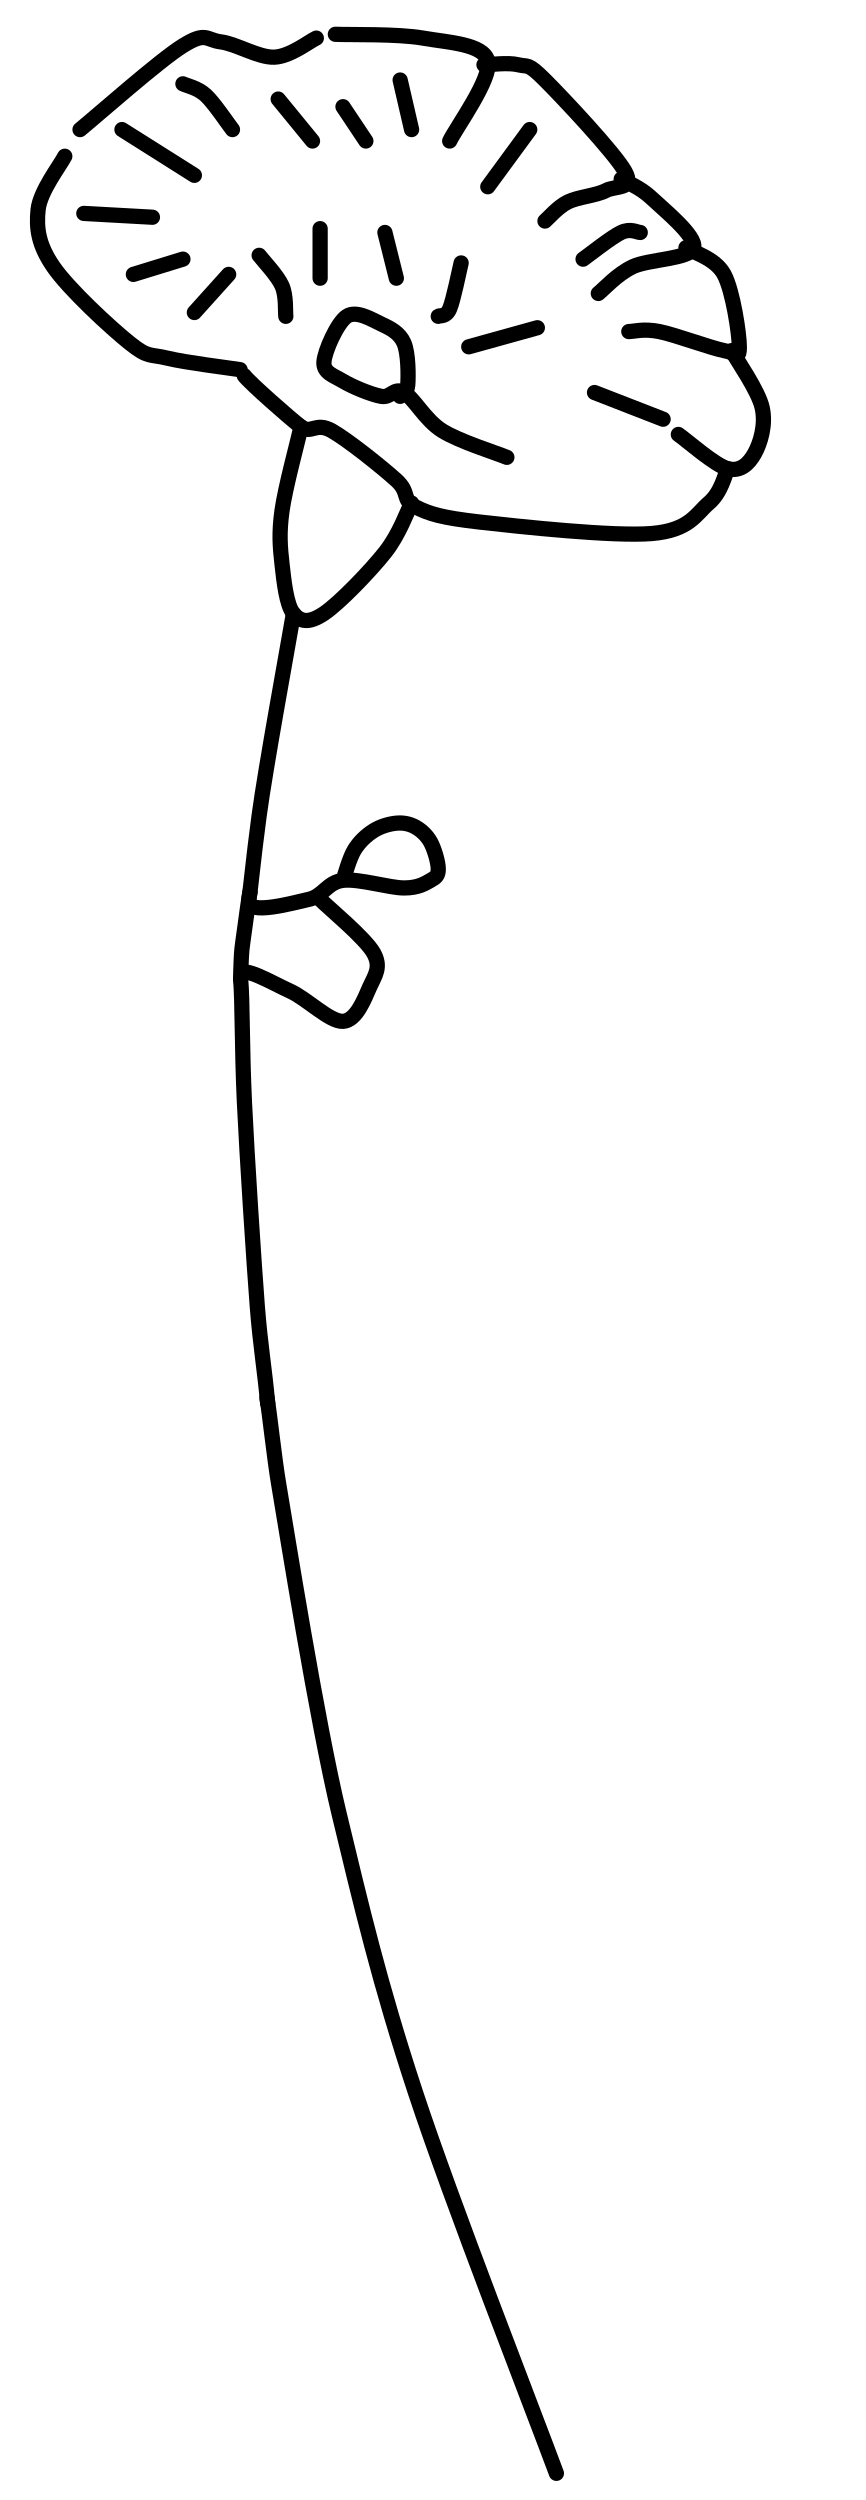
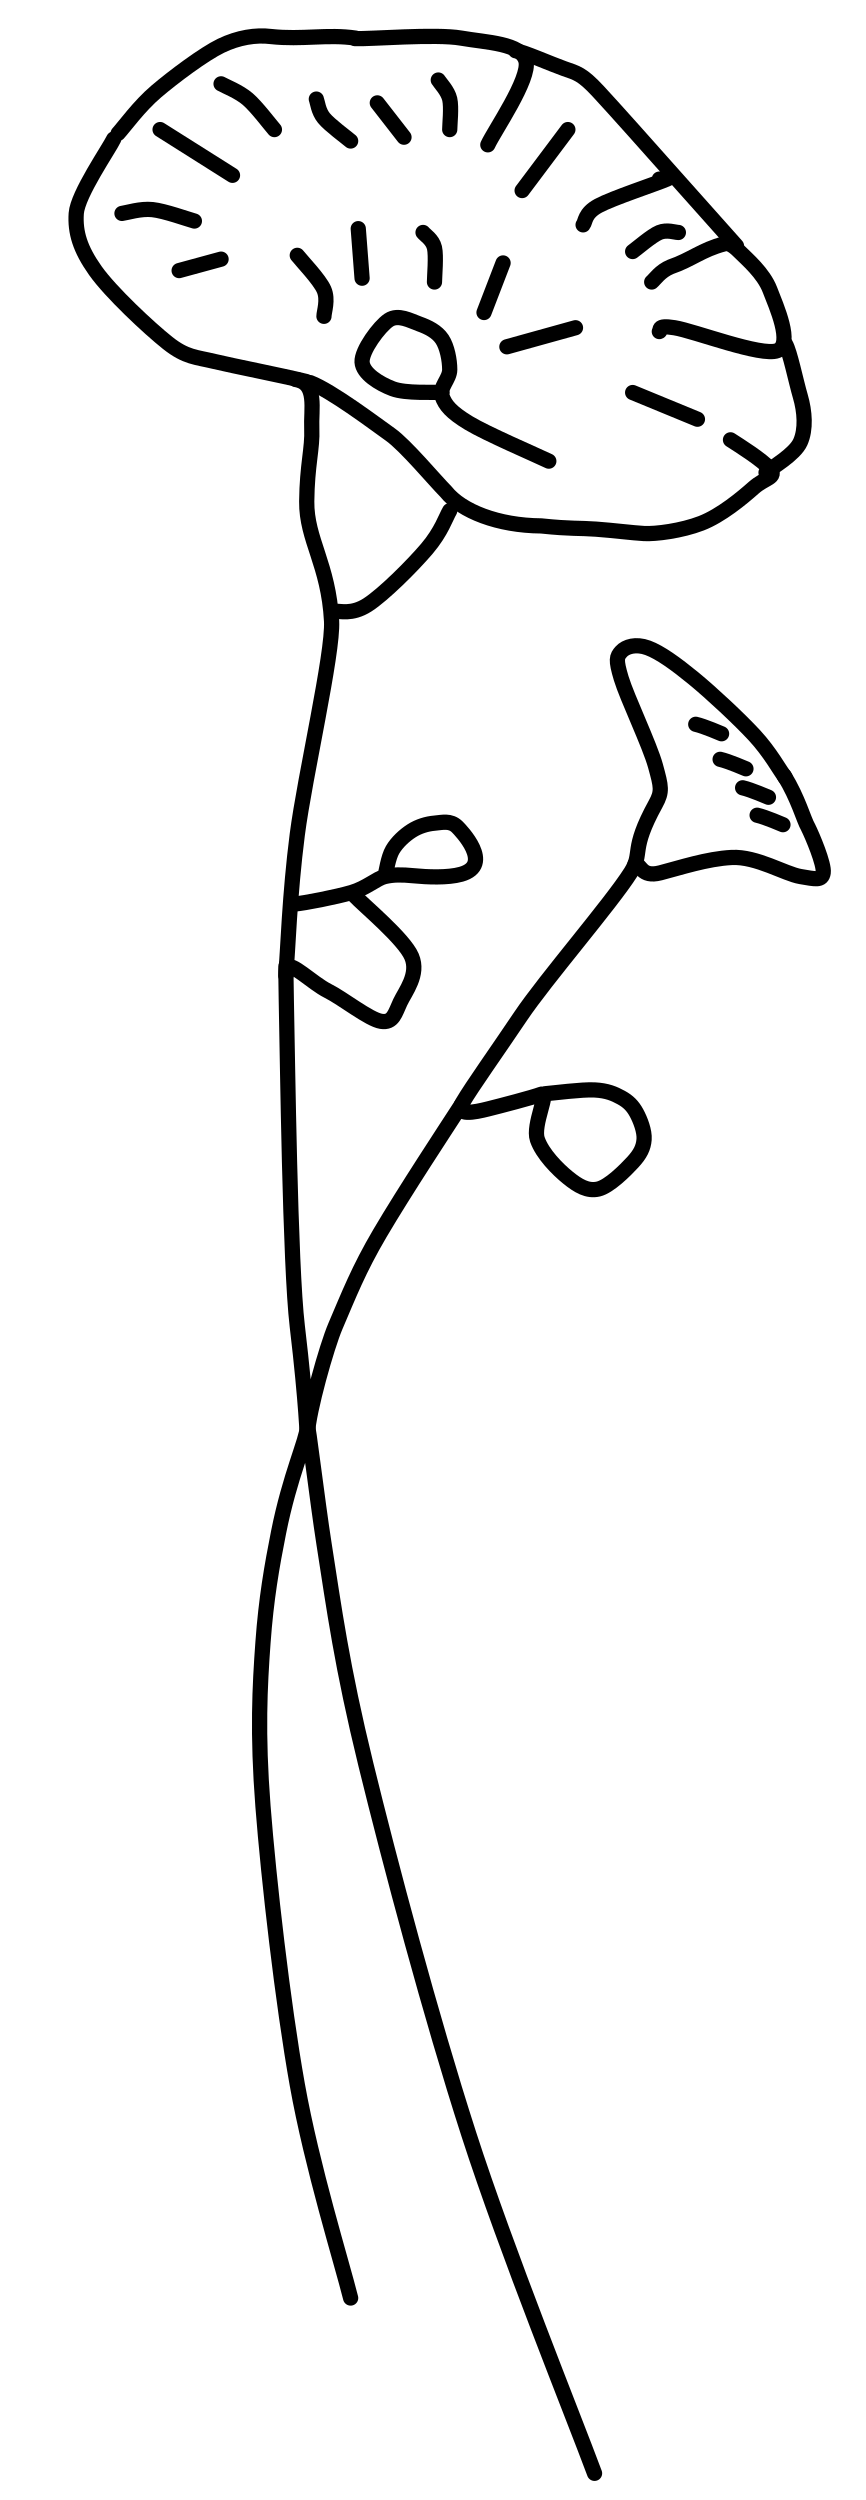
- <svg xmlns="http://www.w3.org/2000/svg" viewBox="0 0 227 656" width="227" height="656" version="1.1" id="svg35">
-   <defs id="defs35" />
-   <path d="M88.00,9.00 C91.83,9.17 104.33,8.83 111.00,10.00 C117.67,11.17 126.83,11.50 128.00,16.00 C129.17,20.50 119.67,33.50 118.00,37.00" fill="none" stroke="black" stroke-width="6.00" stroke-linecap="round" stroke-linejoin="round" id="path1" style="stroke-width:4;stroke-dasharray:none" />
-   <path d="M83.00,10.00 C81.17,10.83 76.17,14.83 72.00,15.00 C67.83,15.17 62.00,11.50 58.00,11.00 C54.00,10.50 54.17,8.17 48.00,12.00 C41.83,15.83 25.50,30.33 21.00,34.00" fill="none" stroke="black" stroke-width="6.00" stroke-linecap="round" stroke-linejoin="round" id="path2" style="stroke-width:4;stroke-dasharray:none" />
-   <path d="M105.00,21.00 L108.00,34.00" fill="none" stroke="black" stroke-width="3.41" stroke-linecap="round" stroke-linejoin="round" id="path3" style="stroke-width:4;stroke-dasharray:none" />
-   <path d="M48.00,22.00 C49.00,22.50 51.83,23.00 54.00,25.00 C56.17,27.00 59.83,32.50 61.00,34.00" fill="none" stroke="black" stroke-width="2.83" stroke-linecap="round" stroke-linejoin="round" id="path4" style="stroke-width:4;stroke-dasharray:none" />
-   <path d="M73.00,26.00 L82.00,37.00" fill="none" stroke="black" stroke-width="2.83" stroke-linecap="round" stroke-linejoin="round" id="path5" style="stroke-width:4;stroke-dasharray:none" />
-   <path d="M90.00,28.00 L96.00,37.00" fill="none" stroke="black" stroke-width="2.83" stroke-linecap="round" stroke-linejoin="round" id="path6" style="stroke-width:4;stroke-dasharray:none" />
-   <path d="M32.00,34.00 L51.00,46.00" fill="none" stroke="black" stroke-width="2.83" stroke-linecap="round" stroke-linejoin="round" id="path7" style="stroke-width:4;stroke-dasharray:none" />
-   <path d="M139.00,34.00 L128.00,49.00" fill="none" stroke="black" stroke-width="2.83" stroke-linecap="round" stroke-linejoin="round" id="path8" style="stroke-width:4;stroke-dasharray:none" />
-   <path d="M17.00,41.00 C15.83,43.33 10.50,50.17 10.00,55.00 C9.50,59.83 10.00,64.17 14.00,70.00 C18.00,75.83 29.00,86.00 34.00,90.00 C39.00,94.00 39.17,92.83 44.00,94.00 C48.83,95.17 59.83,96.50 63.00,97.00" fill="none" stroke="black" stroke-width="5.66" stroke-linecap="round" stroke-linejoin="round" id="path9" style="stroke-width:4;stroke-dasharray:none" />
-   <path d="M22.00,56.00 L40.00,57.00" fill="none" stroke="black" stroke-width="2.00" stroke-linecap="round" stroke-linejoin="round" id="path10" style="stroke-width:4;stroke-dasharray:none" />
-   <path d="M143.00,58.00 C144.00,57.17 146.33,54.33 149.00,53.00 C151.67,51.67 156.50,51.33 159.00,50.00 C161.50,48.67 166.67,49.83 164.00,45.00 C161.33,40.17 147.67,25.67 143.00,21.00 C138.33,16.33 138.67,17.67 136.00,17.00 C133.33,16.33 128.50,17.00 127.00,17.00" fill="none" stroke="black" stroke-width="6.16" stroke-linecap="round" stroke-linejoin="round" id="path11" style="stroke-width:4;stroke-dasharray:none" />
-   <path d="M84.00,60.00 L84.00,73.00" fill="none" stroke="black" stroke-width="2.00" stroke-linecap="round" stroke-linejoin="round" id="path12" style="stroke-width:4;stroke-dasharray:none" />
-   <path d="M101.00,61.00 L104.00,73.00" fill="none" stroke="black" stroke-width="2.83" stroke-linecap="round" stroke-linejoin="round" id="path13" style="stroke-width:4;stroke-dasharray:none" />
-   <path d="M168.00,61.00 C167.17,61.00 165.50,59.83 163.00,61.00 C160.50,62.17 154.67,66.83 153.00,68.00" fill="none" stroke="black" stroke-width="2.83" stroke-linecap="round" stroke-linejoin="round" id="path14" style="stroke-width:4;stroke-dasharray:none" />
-   <path d="M68.00,67.00 C69.00,68.33 72.83,72.33 74.00,75.00 C75.17,77.67 74.83,81.67 75.00,83.00" fill="none" stroke="black" stroke-width="2.83" stroke-linecap="round" stroke-linejoin="round" id="path15" style="stroke-width:4;stroke-dasharray:none" />
-   <path d="M48.00,68.00 L35.00,72.00" fill="none" stroke="black" stroke-width="2.83" stroke-linecap="round" stroke-linejoin="round" id="path16" style="stroke-width:4;stroke-dasharray:none" />
-   <path d="M121.00,69.00 C120.50,71.00 119.00,78.67 118.00,81.00 C117.00,83.33 115.50,82.67 115.00,83.00" fill="none" stroke="black" stroke-width="2.41" stroke-linecap="round" stroke-linejoin="round" id="path17" style="stroke-width:4;stroke-dasharray:none" />
-   <path d="M60.00,72.00 L51.00,82.00" fill="none" stroke="black" stroke-width="2.83" stroke-linecap="round" stroke-linejoin="round" id="path18" style="stroke-width:4;stroke-dasharray:none" />
-   <path d="M157.00,77.00 C158.50,75.83 161.83,72.00 166.00,70.00 C170.17,68.00 181.17,68.00 182.00,65.00 C182.83,62.00 174.17,55.00 171.00,52.00 C167.83,49.00 164.33,47.83 163.00,47.00" fill="none" stroke="black" stroke-width="7.21" stroke-linecap="round" stroke-linejoin="round" id="path19" style="stroke-width:4;stroke-dasharray:none" />
-   <path d="M141.00,86.00 L123.00,91.00" fill="none" stroke="black" stroke-width="2.83" stroke-linecap="round" stroke-linejoin="round" id="path20" style="stroke-width:4;stroke-dasharray:none" />
-   <path d="M165.00,87.00 C166.33,87.00 168.83,86.17 173.00,87.00 C177.17,87.83 186.50,91.33 190.00,92.00 C193.50,92.67 194.00,94.33 194.00,91.00 C194.00,87.67 192.33,76.33 190.00,72.00 C187.67,67.67 181.67,66.17 180.00,65.00" fill="none" stroke="black" stroke-width="5.66" stroke-linecap="round" stroke-linejoin="round" id="path21" style="stroke-width:4;stroke-dasharray:none" />
-   <path d="M 64.09,98.561 C 65.42,100.391 76.33,110 79,112 c 2.67,2 3.83,-1.33 8,1 4.17,2.33 13.33,9.67 17,13 3.67,3.33 1.33,5.17 5,7 3.67,1.83 6.67,2.83 17,4 10.33,1.17 35,3.83 45,3 10,-0.83 11.67,-5.17 15,-8 3.33,-2.83 4.17,-7.5 5,-9" fill="none" stroke="#000000" stroke-width="6.32" stroke-linecap="round" stroke-linejoin="round" id="path22" style="stroke-width:4;stroke-dasharray:none" />
-   <path d="M156.00,103.00 L174.00,110.00" fill="none" stroke="black" stroke-width="2.83" stroke-linecap="round" stroke-linejoin="round" id="path23" style="stroke-width:4;stroke-dasharray:none" />
-   <path d="M178.00,114.00 C180.17,115.50 187.67,122.17 191.00,123.00 C194.33,123.83 196.50,121.67 198.00,119.00 C199.50,116.33 201.00,111.50 200.00,107.00 C199.00,102.50 193.33,94.50 192.00,92.00" fill="none" stroke="black" stroke-width="6.32" stroke-linecap="round" stroke-linejoin="round" id="path24" style="stroke-width:4;stroke-dasharray:none" />
-   <path d="M133.00,120.00 C130.17,118.83 120.50,115.83 116.00,113.00 C111.50,110.17 108.67,104.50 106.00,103.00 C103.33,101.50 102.67,104.50 100.00,104.00 C97.33,103.50 92.50,101.50 90.00,100.00 C87.50,98.50 84.83,97.83 85.00,95.00 C85.17,92.17 88.50,84.67 91.00,83.00 C93.50,81.33 97.50,83.83 100.00,85.00 C102.50,86.17 104.83,87.33 106.00,90.00 C107.17,92.67 107.17,98.67 107.00,101.00 C106.83,103.33 105.33,103.50 105.00,104.00" fill="none" stroke="black" stroke-width="6.00" stroke-linecap="round" stroke-linejoin="round" id="path25" style="stroke-width:4;stroke-dasharray:none" />
-   <path d="m 70.063,366.837 c 0.663,3.897 1.962,16.06 3.022,22.328 C 75.289,402.196 83.17,451.83 89,476 c 5.83,24.17 10.5,44.17 20,73 9.5,28.83 30.83,83.33 37,100" fill="none" stroke="#000000" stroke-width="4.47" stroke-linecap="round" stroke-linejoin="round" id="path28" style="stroke-width:4;stroke-dasharray:none" />
-   <path d="M79.00,112.00 C78.17,115.67 74.83,128.00 74.00,134.00 C73.17,140.00 73.50,143.50 74.00,148.00 C74.50,152.50 75.17,158.83 77.00,161.00 C78.83,163.17 81.00,163.67 85.00,161.00 C89.00,158.33 97.17,149.83 101.00,145.00 C104.83,140.17 106.83,134.17 108.00,132.00" fill="none" stroke="black" stroke-width="4.47" stroke-linecap="round" stroke-linejoin="round" id="path29" style="stroke-width:4;stroke-dasharray:none" />
-   <path d="m 77,161 c -1.5,8.83 -7.33,40.5 -9,53 -1.67,12.5 -2.02,17.611 -2.724,22.216 C 64.631,240.43 77.17,236.83 81,236 c 3.83,-0.83 4.83,-4.5 9,-5 4.17,-0.5 12.17,2 16,2 3.83,0 5.5,-1.17 7,-2 1.5,-0.83 2,-1.33 2,-3 0,-1.67 -1,-5.17 -2,-7 -1,-1.83 -2.5,-3.17 -4,-4 -1.5,-0.83 -3.17,-1.17 -5,-1 -1.83,0.17 -4.17,0.83 -6,2 -1.83,1.17 -3.67,2.83 -5,5 -1.33,2.17 -2.5,6.67 -3,8" fill="none" stroke="#000000" stroke-width="6.00" stroke-linecap="round" stroke-linejoin="round" id="path30" style="stroke-width:4;stroke-dasharray:none" />
-   <path d="m 84,236 c 2.33,2.33 11.83,10.17 14,14 2.17,3.83 0.33,6 -1,9 -1.33,3 -3.5,8.83 -7,9 -3.5,0.17 -9.5,-6 -14,-8 -4.5,-2 -12.823,-7.066 -12.856,-3.928 -0.037,3.412 0.03,-4.04 0.353,-7.144 0.105,-1.009 0.396,-2.998 0.661,-4.913 0.568,-4.098 1.136,-8.598 1.476,-9.961" fill="none" stroke="#000000" stroke-width="8.00" stroke-linecap="round" stroke-linejoin="round" id="path33" style="stroke-width:4;stroke-dasharray:none" />
-   <path d="m 63.144,257 c 0.5,5.33 0.318,17.814 0.988,32.144 0.67,14.33 2.546,42.881 3.376,53.551 0.83,10.67 1.908,16.285 2.73,25.546" fill="none" stroke="#000000" stroke-width="6.32" stroke-linecap="round" stroke-linejoin="round" id="path34" style="stroke-width:4;stroke-dasharray:none" />
+ <svg xmlns="http://www.w3.org/2000/svg" viewBox="0 0 227 656" width="227" height="656" version="1.1" id="svg33">
+   <defs id="defs33" />
+   <path d="M 93.201,10.131 C 97.031,10.301 114.337,8.83 121.007,10 c 6.67,1.17 15.83,1.33 17,6 1.17,4.67 -8.33,18.33 -10,22" fill="none" stroke="#000000" stroke-width="6.00" stroke-linecap="round" stroke-linejoin="round" id="path1" style="stroke-width:4;stroke-dasharray:none" />
+   <path d="m 93.29,10 c -7.353,-1.099 -14,0.482 -22.173,-0.413 -4,-0.5 -8.61,0.243 -13.11,2.413 -4.5,2.17 -12.5,8.17 -17,12 -4.5,3.83 -8.33,9.17 -10,11" fill="none" stroke="#000000" stroke-width="6.00" stroke-linecap="round" stroke-linejoin="round" id="path2" style="stroke-width:4;stroke-dasharray:none" />
+   <path d="m 115.007,21 c 0.5,0.83 2.5,2.83 3,5 0.5,2.17 0,6.67 0,8" fill="none" stroke="#000000" stroke-width="3.41" stroke-linecap="round" stroke-linejoin="round" id="path3" style="stroke-width:4;stroke-dasharray:none" />
+   <path d="m 58.007,22 c 1.17,0.67 4.67,2 7,4 2.33,2 5.83,6.67 7,8" fill="none" stroke="#000000" stroke-width="2.83" stroke-linecap="round" stroke-linejoin="round" id="path4" style="stroke-width:4;stroke-dasharray:none" />
+   <path d="m 83.007,26 c 0.33,0.83 0.5,3.17 2,5 1.5,1.83 5.83,5 7,6" fill="none" stroke="#000000" stroke-width="2.83" stroke-linecap="round" stroke-linejoin="round" id="path5" style="stroke-width:4;stroke-dasharray:none" />
+   <path d="M 99.007,27 106.007,36" fill="none" stroke="#000000" stroke-width="2.83" stroke-linecap="round" stroke-linejoin="round" id="path6" style="stroke-width:4;stroke-dasharray:none" />
+   <path d="m 149.007,34 -12,16" fill="none" stroke="#000000" stroke-width="2.83" stroke-linecap="round" stroke-linejoin="round" id="path7" style="stroke-width:4;stroke-dasharray:none" />
+   <path d="m 42.007,34 19,12" fill="none" stroke="#000000" stroke-width="2.83" stroke-linecap="round" stroke-linejoin="round" id="path8" style="stroke-width:4;stroke-dasharray:none" />
+   <path d="m 29.834,36.477 c -1.17,2.5 -9.497,14.523 -9.827,19.523 -0.33,5 1,9.33 5,15 4,5.67 14.17,15.17 19,19 4.83,3.83 7.431,3.678 12.261,4.848 4.83,1.17 17.526,3.631 24.088,5.261" fill="none" stroke="#000000" stroke-width="5.66" stroke-linecap="round" stroke-linejoin="round" id="path9" style="stroke-width:4;stroke-dasharray:none" />
+   <path d="m 32.007,56 c 1.33,-0.17 4.83,-1.33 8,-1 3.17,0.33 9.17,2.5 11,3" fill="none" stroke="#000000" stroke-width="2.00" stroke-linecap="round" stroke-linejoin="round" id="path10" style="stroke-width:4;stroke-dasharray:none" />
+   <path d="m 153.007,59 c 0.67,-0.83 0.33,-3 4,-5 3.67,-2 15.33,-5.83 18,-7 2.67,-1.17 -1.67,0 -2,0" fill="none" stroke="#000000" stroke-width="2.83" stroke-linecap="round" stroke-linejoin="round" id="path11" style="stroke-width:4;stroke-dasharray:none" />
+   <path d="m 94.007,60 1,13" fill="none" stroke="#000000" stroke-width="2.41" stroke-linecap="round" stroke-linejoin="round" id="path12" style="stroke-width:4;stroke-dasharray:none" />
+   <path d="m 178.007,61 c -0.83,0 -3,-0.83 -5,0 -2,0.83 -5.83,4.17 -7,5" fill="none" stroke="#000000" stroke-width="2.83" stroke-linecap="round" stroke-linejoin="round" id="path13" style="stroke-width:4;stroke-dasharray:none" />
+   <path d="m 111.007,61 c 0.5,0.67 2.5,1.83 3,4 0.5,2.17 0,7.5 0,9" fill="none" stroke="#000000" stroke-width="2.83" stroke-linecap="round" stroke-linejoin="round" id="path14" style="stroke-width:4;stroke-dasharray:none" />
+   <path d="m 78.007,67 c 1.17,1.5 5.83,6.33 7,9 1.17,2.67 0,5.83 0,7" fill="none" stroke="#000000" stroke-width="2.83" stroke-linecap="round" stroke-linejoin="round" id="path15" style="stroke-width:4;stroke-dasharray:none" />
+   <path d="m 58.007,68 -11,3" fill="none" stroke="#000000" stroke-width="2.83" stroke-linecap="round" stroke-linejoin="round" id="path16" style="stroke-width:4;stroke-dasharray:none" />
+   <path d="m 132.007,69 -5,13" fill="none" stroke="#000000" stroke-width="2.83" stroke-linecap="round" stroke-linejoin="round" id="path17" style="stroke-width:4;stroke-dasharray:none" />
+   <path d="m 171.007,74 c 0.83,-0.67 2.17,-2.83 5,-4 5.329,-1.822 8.177,-4.481 14,-6 0.982,-0.256 2,0 4,2 2,2 6.33,5.67 8,10 1.67,4.33 6.17,14.33 2,16 -4.17,1.67 -21.83,-5.17 -27,-6 -5.17,-0.83 -3.33,0.83 -4,1" fill="none" stroke="#000000" stroke-width="5.66" stroke-linecap="round" stroke-linejoin="round" id="path18" style="stroke-width:4;stroke-dasharray:none" />
+   <path d="m 151.007,86 -18,5" fill="none" stroke="#000000" stroke-width="2.83" stroke-linecap="round" stroke-linejoin="round" id="path19" style="stroke-width:4;stroke-dasharray:none" />
+   <path d="m 77.615,99.587 c 5.74,0.982 3.956,7.673 4.194,12.979 0.227,5.046 -1.23,9.432 -1.325,19 -0.1,10.055 5.728,16.468 6.523,31.435 0.45,8.473 -7,40.5 -9,56 -2,15.5 -2.5,30.83 -3,37" fill="none" stroke="#000000" stroke-width="6.00" stroke-linecap="round" stroke-linejoin="round" id="path20" style="stroke-width:4;stroke-dasharray:none" />
+   <path d="m 166.007,103 17,7" fill="none" stroke="#000000" stroke-width="2.83" stroke-linecap="round" stroke-linejoin="round" id="path21" style="stroke-width:4;stroke-dasharray:none" />
+   <path d="m 191.682,115.413 c 2.33,1.5 8.325,5.257 10.325,7.587 2,2.33 -1.261,2.33 -4.261,5 -3,2.67 -8.569,7.304 -13.739,9.304 -5.17,2 -12,2.866 -15,2.696 -3,-0.17 -8.111,-0.822 -12.611,-1.152 -4.5,-0.33 -6.389,-0.018 -14.389,-0.848 -11.276,-0.082 -20.917,-3.86 -25,-9 -2.83,-2.83 -10.587,-12.149 -14.587,-14.979 -4,-2.83 -15.329,-11.415 -21.003,-13.611" fill="none" stroke="#000000" stroke-width="6.32" stroke-linecap="round" stroke-linejoin="round" id="path22" style="stroke-width:4;stroke-dasharray:none" />
+   <path d="m 144.007,121 c -3.5,-1.67 -16.33,-7.17 -21,-10 -4.67,-2.83 -6.17,-4.67 -7,-7 -0.83,-2.33 2,-4.5 2,-7 0,-2.5 -0.67,-6 -2,-8 -1.33,-2 -3.67,-3.17 -6,-4 -2.33,-0.83 -5.5,-2.67 -8,-1 -2.5,1.67 -7.17,8 -7,11 0.17,3 4.5,5.67 8,7 3.5,1.33 10.83,0.83 13,1" fill="none" stroke="#000000" stroke-width="4.47" stroke-linecap="round" stroke-linejoin="round" id="path23" style="stroke-width:4;stroke-dasharray:none" />
+   <path d="m 205.445,216.396 c 0,0 -4.617,-2.002 -6.774,-2.48 m 2.968,-4.717 c 0,0 -4.617,-2.002 -6.774,-2.48 m 0.869,-4.989 c 0,0 -4.617,-2.002 -6.774,-2.48 m 0.379,-6.714 c 0,0 -4.617,-2.002 -6.774,-2.48" fill="none" stroke="#000000" stroke-width="4.00" stroke-linecap="round" stroke-linejoin="round" id="path24" style="stroke-width:4;stroke-dasharray:none" />
+   <path d="m 92.007,603 c -2.33,-9.33 -10.17,-34.5 -14,-56 -3.83,-21.5 -7.5,-53.67 -9,-73 -1.5,-19.33 -0.83,-31.5 0,-43 0.83,-11.5 2.331,-20.038 4.083,-28.871 2.949,-14.869 7.441,-24.365 7.575,-27.758 0.072,-1.829 2.642,19.762 4.342,30.629 2.67,17.066 4.67,32.17 11,58 6.33,25.83 17,66 27,97 10,31 27.5,74.17 33,89" fill="none" stroke="#000000" stroke-width="4.47" stroke-linecap="round" stroke-linejoin="round" id="path25" style="stroke-width:4;stroke-dasharray:none" />
+   <path d="m 193.247,64.523 c -2.83,-3.17 -11.931,-13.371 -17.261,-19.371 C 170.656,39.152 161.337,28.67 157.007,24 c -4.33,-4.67 -5.67,-4.83 -9,-6 -3.33,-1.17 -10.866,-4.505 -12.696,-4.675" fill="none" stroke="#000000" stroke-width="7.21" stroke-linecap="round" stroke-linejoin="round" id="path26" style="stroke-width:4;stroke-dasharray:none" />
+   <path d="m 206.117,90.304 c 1.17,2 2.72,9.696 3.89,13.696 1.17,4 1.5,8.67 0,12 -1.5,3.33 -7.5,6.67 -9,8" fill="none" stroke="#000000" stroke-width="6.32" stroke-linecap="round" stroke-linejoin="round" id="path27" style="stroke-width:4;stroke-dasharray:none" />
+   <path d="m 118.007,134 c -1,1.67 -2.17,5.5 -6,10 -3.83,4.5 -11.417,12.069 -15.587,14.739 -4.17,2.67 -7.235,1.515 -8.565,1.685" fill="none" stroke="#000000" stroke-width="7.21" stroke-linecap="round" stroke-linejoin="round" id="path28" style="stroke-width:4;stroke-dasharray:none" />
+   <path d="m 206.007,204 c -1.33,-1.83 -4,-6.67 -8,-11 -4,-4.33 -11.33,-11.17 -16,-15 -4.67,-3.83 -8.83,-6.83 -12,-8 -3.17,-1.17 -5.83,-0.33 -7,1 -1.17,1.33 -1.5,2 0,7 1.5,5 7.5,17.5 9,23 1.5,5.5 1.83,6.67 0,10 -6.752,12.287 -3.202,12.709 -6.488,17.901 -5.17,8.17 -22.369,28.037 -28.869,37.707 -6.5,9.67 -12.685,18.319 -15.293,22.743 -2.164,3.672 3.32,2.479 6.65,1.649 3.33,-0.83 11.779,-3.032 13.949,-3.851 2.381,-0.898 -2.279,8.021 -0.949,11.851 1.33,3.83 5.33,7.83 8,10 2.67,2.17 5.17,3.67 8,3 2.83,-0.67 7,-4.83 9,-7 2,-2.17 2.83,-3.83 3,-6 0.17,-2.17 -1,-5.17 -2,-7 -1,-1.83 -2.17,-3 -4,-4 -1.83,-1 -3.67,-1.83 -7,-2 -3.33,-0.17 -10.83,0.83 -13,1" fill="none" stroke="#000000" stroke-width="6.00" stroke-linecap="round" stroke-linejoin="round" id="path29" style="stroke-width:4;stroke-dasharray:none" />
+   <path d="m 205.777,203.551 c 3.684,5.987 5.136,11.604 6.23,13.449 1.17,2.33 4.33,9.83 4,12 -0.33,2.17 -2,1.67 -6,1 -4,-0.67 -11.5,-5.33 -18,-5 -6.5,0.33 -13.569,2.702 -18.739,4.032 -5.17,1.33 -4.977,-2.381 -6.647,-2.211" fill="none" stroke="#000000" stroke-width="8.00" stroke-linecap="round" stroke-linejoin="round" id="path30" style="stroke-width:4;stroke-dasharray:none" />
+   <path d="m 101.007,230 c 0.33,-1.17 0.83,-5 2,-7 1.17,-2 3.17,-3.83 5,-5 1.83,-1.17 4,-1.83 6,-2 2,-0.17 4.17,-0.83 6,1 0.758,0.758 9.687,9.919 1,12.401 -3.5,1 -9.073,0.73 -12.403,0.4 -3.33,-0.33 -5.427,-0.302 -7.597,0.198 -2.17,0.5 -4.801,3.031 -8.801,4.201 -4,1.17 -12.47,2.829 -14.8,2.999" fill="none" stroke="#000000" stroke-width="6.00" stroke-linecap="round" stroke-linejoin="round" id="path31" style="stroke-width:4;stroke-dasharray:none" />
+   <path d="m 93.007,235 c 2.5,2.67 13,11.33 15,16 2,4.67 -1.67,9.17 -3,12 -1.33,2.83 -1.83,5.5 -5,5 -3.17,-0.5 -10,-6 -14,-8 -4,-2 -10.041,-8.031 -10.424,-5.837 -0.333,1.903 -0.786,-6.98 -0.456,8.35 0.33,15.33 0.966,69.361 2.88,85.488 2.489,20.976 2.593,29.823 2.666,28.155 0.257,-5.795 5.07,-22.874 7.334,-28.155 3.537,-8.251 6.07,-14.833 11.707,-24.424 C 106.062,312.775 117.337,295.67 121.007,290" fill="none" stroke="#000000" stroke-width="7.21" stroke-linecap="round" stroke-linejoin="round" id="path32" style="stroke-width:4;stroke-dasharray:none" />
</svg>
